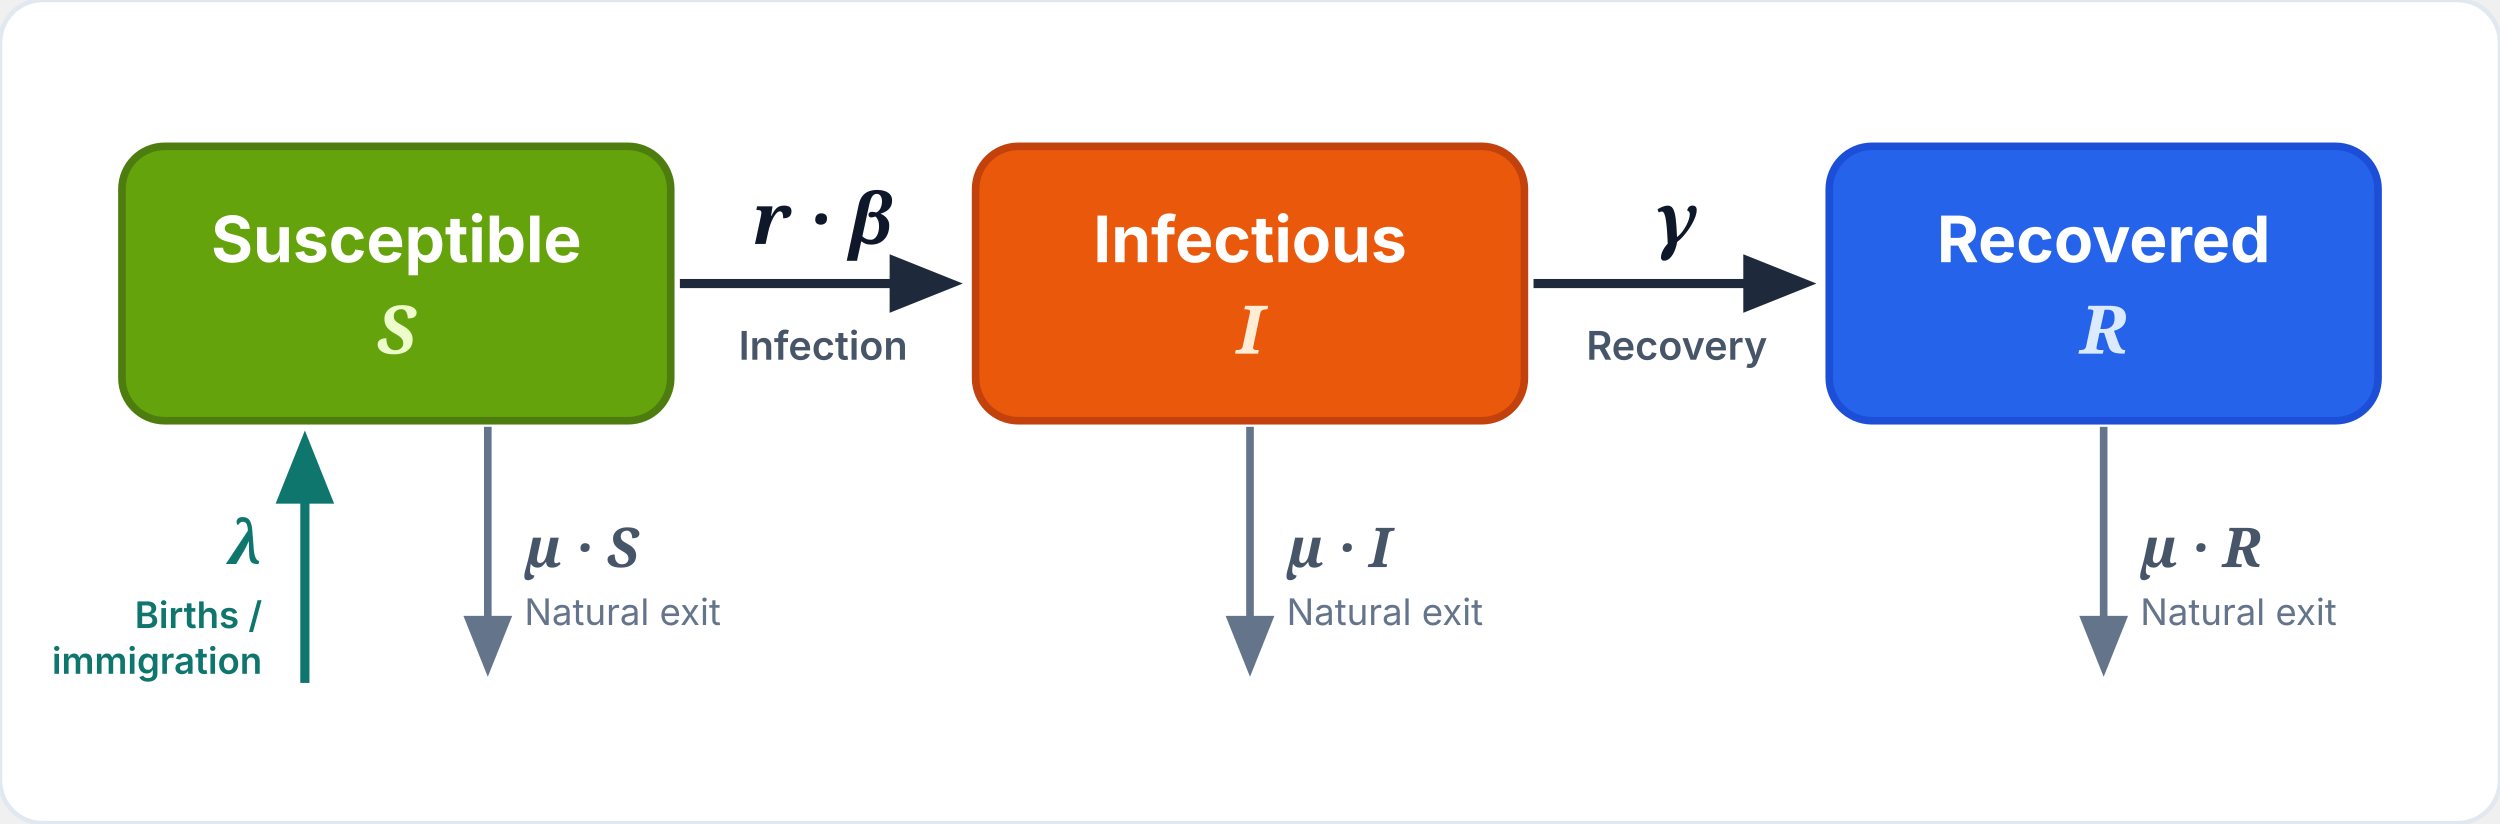
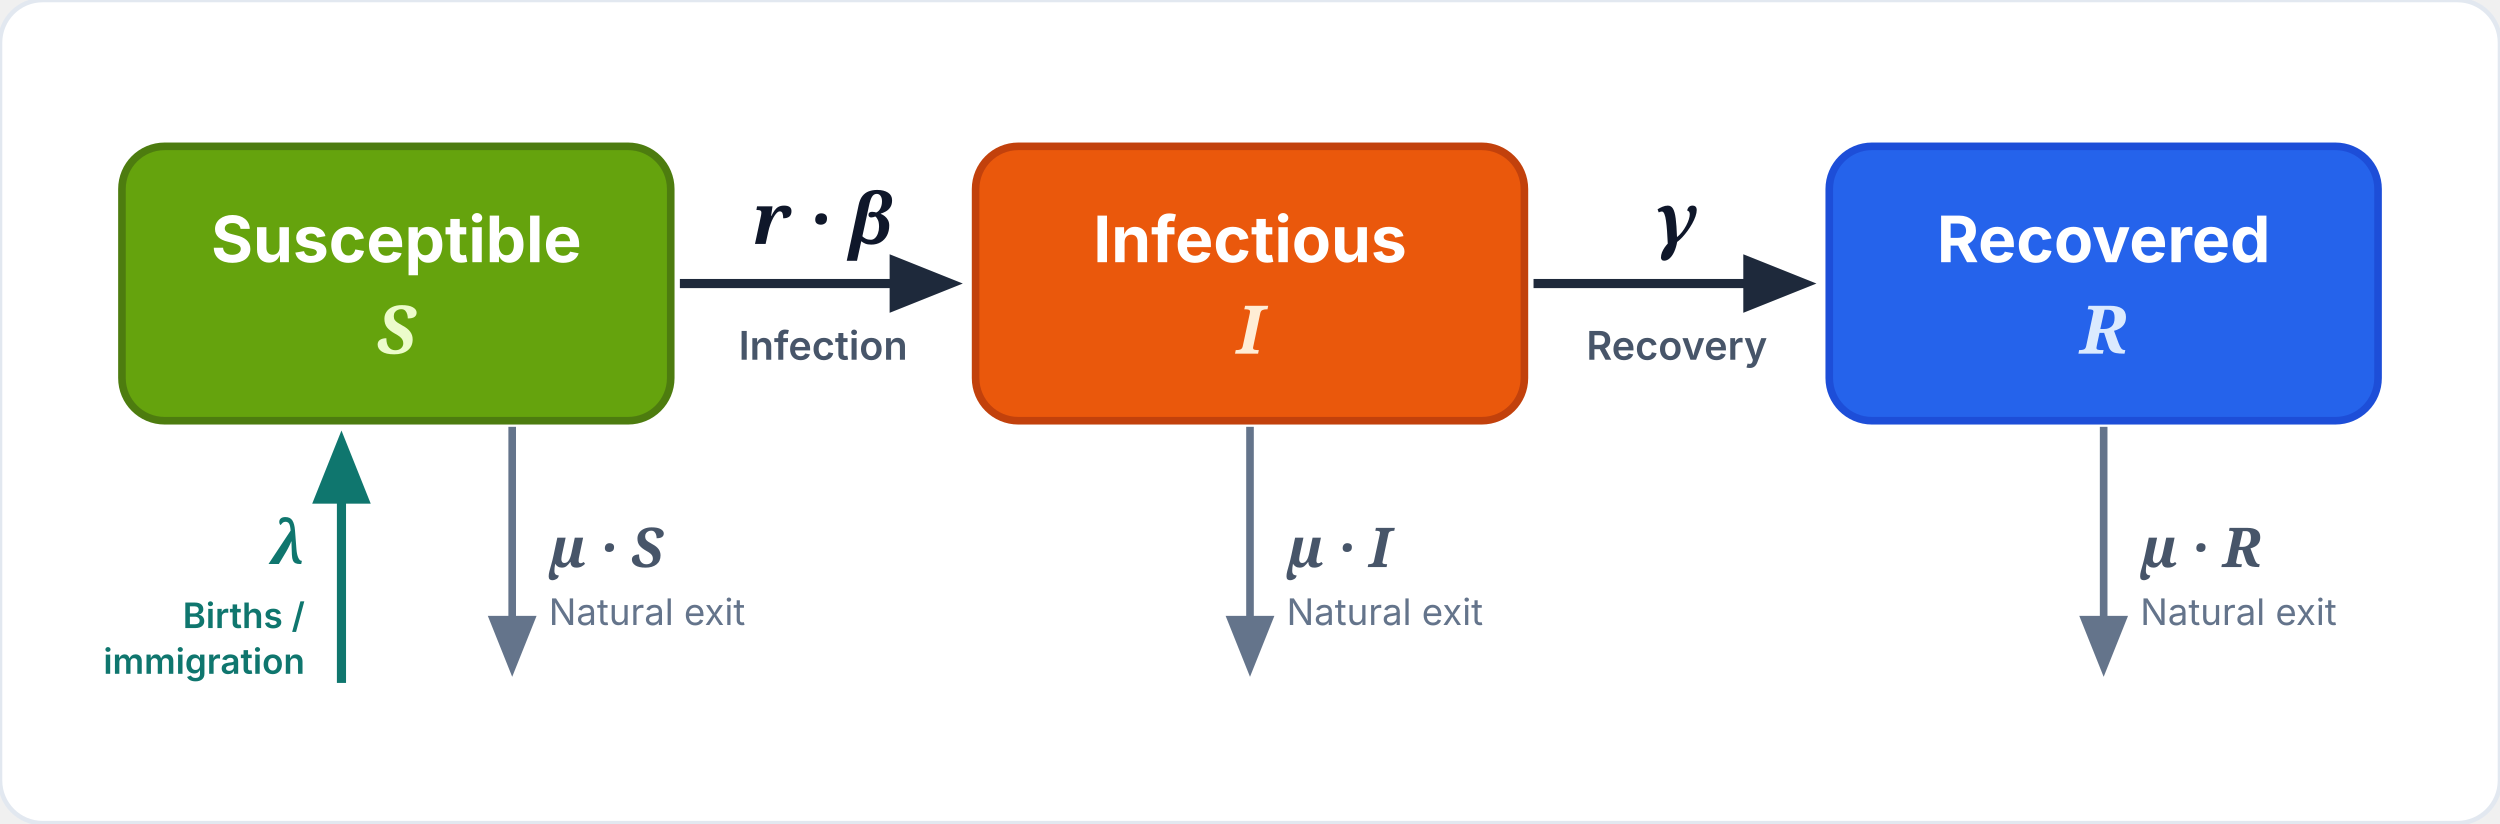
<svg xmlns="http://www.w3.org/2000/svg" viewBox="0 0 820 270" width="820" height="270" role="img" aria-label="Endemic SIR compartmental model with births and deaths">
  <defs>
    <marker id="arrowDark3" viewBox="0 0 10 10" refX="8" refY="5" markerWidth="8" markerHeight="8" orient="auto">
      <path d="M 0 1 L 10 5 L 0 9 z" fill="#1e293b" />
    </marker>
    <marker id="arrowBirth" viewBox="0 0 10 10" refX="8" refY="5" markerWidth="8" markerHeight="8" orient="auto">
      <path d="M 0 1 L 10 5 L 0 9 z" fill="#0f766e" />
    </marker>
    <marker id="arrowDeath" viewBox="0 0 10 10" refX="8" refY="5" markerWidth="8" markerHeight="8" orient="auto">
      <path d="M 0 1 L 10 5 L 0 9 z" fill="#64748b" />
    </marker>
  </defs>
  <rect width="820" height="270" rx="14" fill="#ffffff" stroke="#e2e8f0" stroke-width="1.5" />
  <rect x="40" y="48" width="180" height="90" rx="14" fill="#65a30d" stroke="#4d7c0f" stroke-width="2.5" />
  <text x="130" y="86" text-anchor="middle" font-family="system-ui, -apple-system, sans-serif" font-size="21" font-weight="700" fill="#ffffff">Susceptible</text>
  <text x="130" y="116" text-anchor="middle" font-family="Georgia, serif" font-size="22" font-style="italic" font-weight="700" fill="#ecfccb">S</text>
  <rect x="320" y="48" width="180" height="90" rx="14" fill="#ea580c" stroke="#c2410c" stroke-width="2.5" />
  <text x="410" y="86" text-anchor="middle" font-family="system-ui, -apple-system, sans-serif" font-size="21" font-weight="700" fill="#ffffff">Infectious</text>
  <text x="410" y="116" text-anchor="middle" font-family="Georgia, serif" font-size="22" font-style="italic" font-weight="700" fill="#ffedd5">I</text>
  <rect x="600" y="48" width="180" height="90" rx="14" fill="#2563eb" stroke="#1d4ed8" stroke-width="2.5" />
  <text x="690" y="86" text-anchor="middle" font-family="system-ui, -apple-system, sans-serif" font-size="21" font-weight="700" fill="#ffffff">Recovered</text>
  <text x="690" y="116" text-anchor="middle" font-family="Georgia, serif" font-size="22" font-style="italic" font-weight="700" fill="#dbeafe">R</text>
  <line x1="223" y1="93" x2="311" y2="93" stroke="#1e293b" stroke-width="3" marker-end="url(#arrowDark3)" />
  <text x="270" y="80" text-anchor="middle" font-family="Georgia, serif" font-size="23" font-style="italic" font-weight="700" fill="#0f172a">r · β</text>
  <text x="270" y="118" text-anchor="middle" font-family="system-ui, -apple-system, sans-serif" font-size="13" font-weight="600" fill="#475569">Infection</text>
  <line x1="503" y1="93" x2="591" y2="93" stroke="#1e293b" stroke-width="3" marker-end="url(#arrowDark3)" />
  <text x="550" y="80" text-anchor="middle" font-family="Georgia, serif" font-size="23" font-style="italic" font-weight="700" fill="#0f172a">γ</text>
  <text x="550" y="118" text-anchor="middle" font-family="system-ui, -apple-system, sans-serif" font-size="13" font-weight="600" fill="#475569">Recovery</text>
-   <line x1="100" y1="224" x2="100" y2="146" stroke="#0f766e" stroke-width="3" marker-end="url(#arrowBirth)" />
-   <text x="86" y="185" text-anchor="end" font-family="Georgia, serif" font-size="20" font-style="italic" font-weight="700" fill="#0f766e">λ</text>
-   <text x="86" y="206" text-anchor="end" font-family="system-ui, -apple-system, sans-serif" font-size="12" font-weight="600" fill="#0f766e">Births /</text>
-   <text x="86" y="221" text-anchor="end" font-family="system-ui, -apple-system, sans-serif" font-size="12" font-weight="600" fill="#0f766e">immigration</text>
-   <line x1="160" y1="140" x2="160" y2="218" stroke="#64748b" stroke-width="2.5" marker-end="url(#arrowDeath)" />
-   <text x="172" y="186" text-anchor="start" font-family="Georgia, serif" font-size="18" font-style="italic" font-weight="700" fill="#475569">μ · S</text>
-   <text x="172" y="205" text-anchor="start" font-family="system-ui, -apple-system, sans-serif" font-size="12" fill="#64748b">Natural exit</text>
+   <line x1="112" y1="224" x2="112" y2="146" stroke="#0f766e" stroke-width="3" marker-end="url(#arrowBirth)" />
+   <text x="100" y="185" text-anchor="end" font-family="Georgia, serif" font-size="20" font-style="italic" font-weight="700" fill="#0f766e">λ</text>
+   <text x="100" y="206" text-anchor="end" font-family="system-ui, -apple-system, sans-serif" font-size="11.5" font-weight="600" fill="#0f766e">Births /</text>
+   <text x="100" y="221" text-anchor="end" font-family="system-ui, -apple-system, sans-serif" font-size="11.5" font-weight="600" fill="#0f766e">immigration</text>
+   <line x1="168" y1="140" x2="168" y2="218" stroke="#64748b" stroke-width="2.5" marker-end="url(#arrowDeath)" />
+   <text x="180" y="186" text-anchor="start" font-family="Georgia, serif" font-size="18" font-style="italic" font-weight="700" fill="#475569">μ · S</text>
+   <text x="180" y="205" text-anchor="start" font-family="system-ui, -apple-system, sans-serif" font-size="12" fill="#64748b">Natural exit</text>
  <line x1="410" y1="140" x2="410" y2="218" stroke="#64748b" stroke-width="2.5" marker-end="url(#arrowDeath)" />
  <text x="422" y="186" text-anchor="start" font-family="Georgia, serif" font-size="18" font-style="italic" font-weight="700" fill="#475569">μ · I</text>
  <text x="422" y="205" text-anchor="start" font-family="system-ui, -apple-system, sans-serif" font-size="12" fill="#64748b">Natural exit</text>
  <line x1="690" y1="140" x2="690" y2="218" stroke="#64748b" stroke-width="2.5" marker-end="url(#arrowDeath)" />
  <text x="702" y="186" text-anchor="start" font-family="Georgia, serif" font-size="18" font-style="italic" font-weight="700" fill="#475569">μ · R</text>
  <text x="702" y="205" text-anchor="start" font-family="system-ui, -apple-system, sans-serif" font-size="12" fill="#64748b">Natural exit</text>
</svg>
